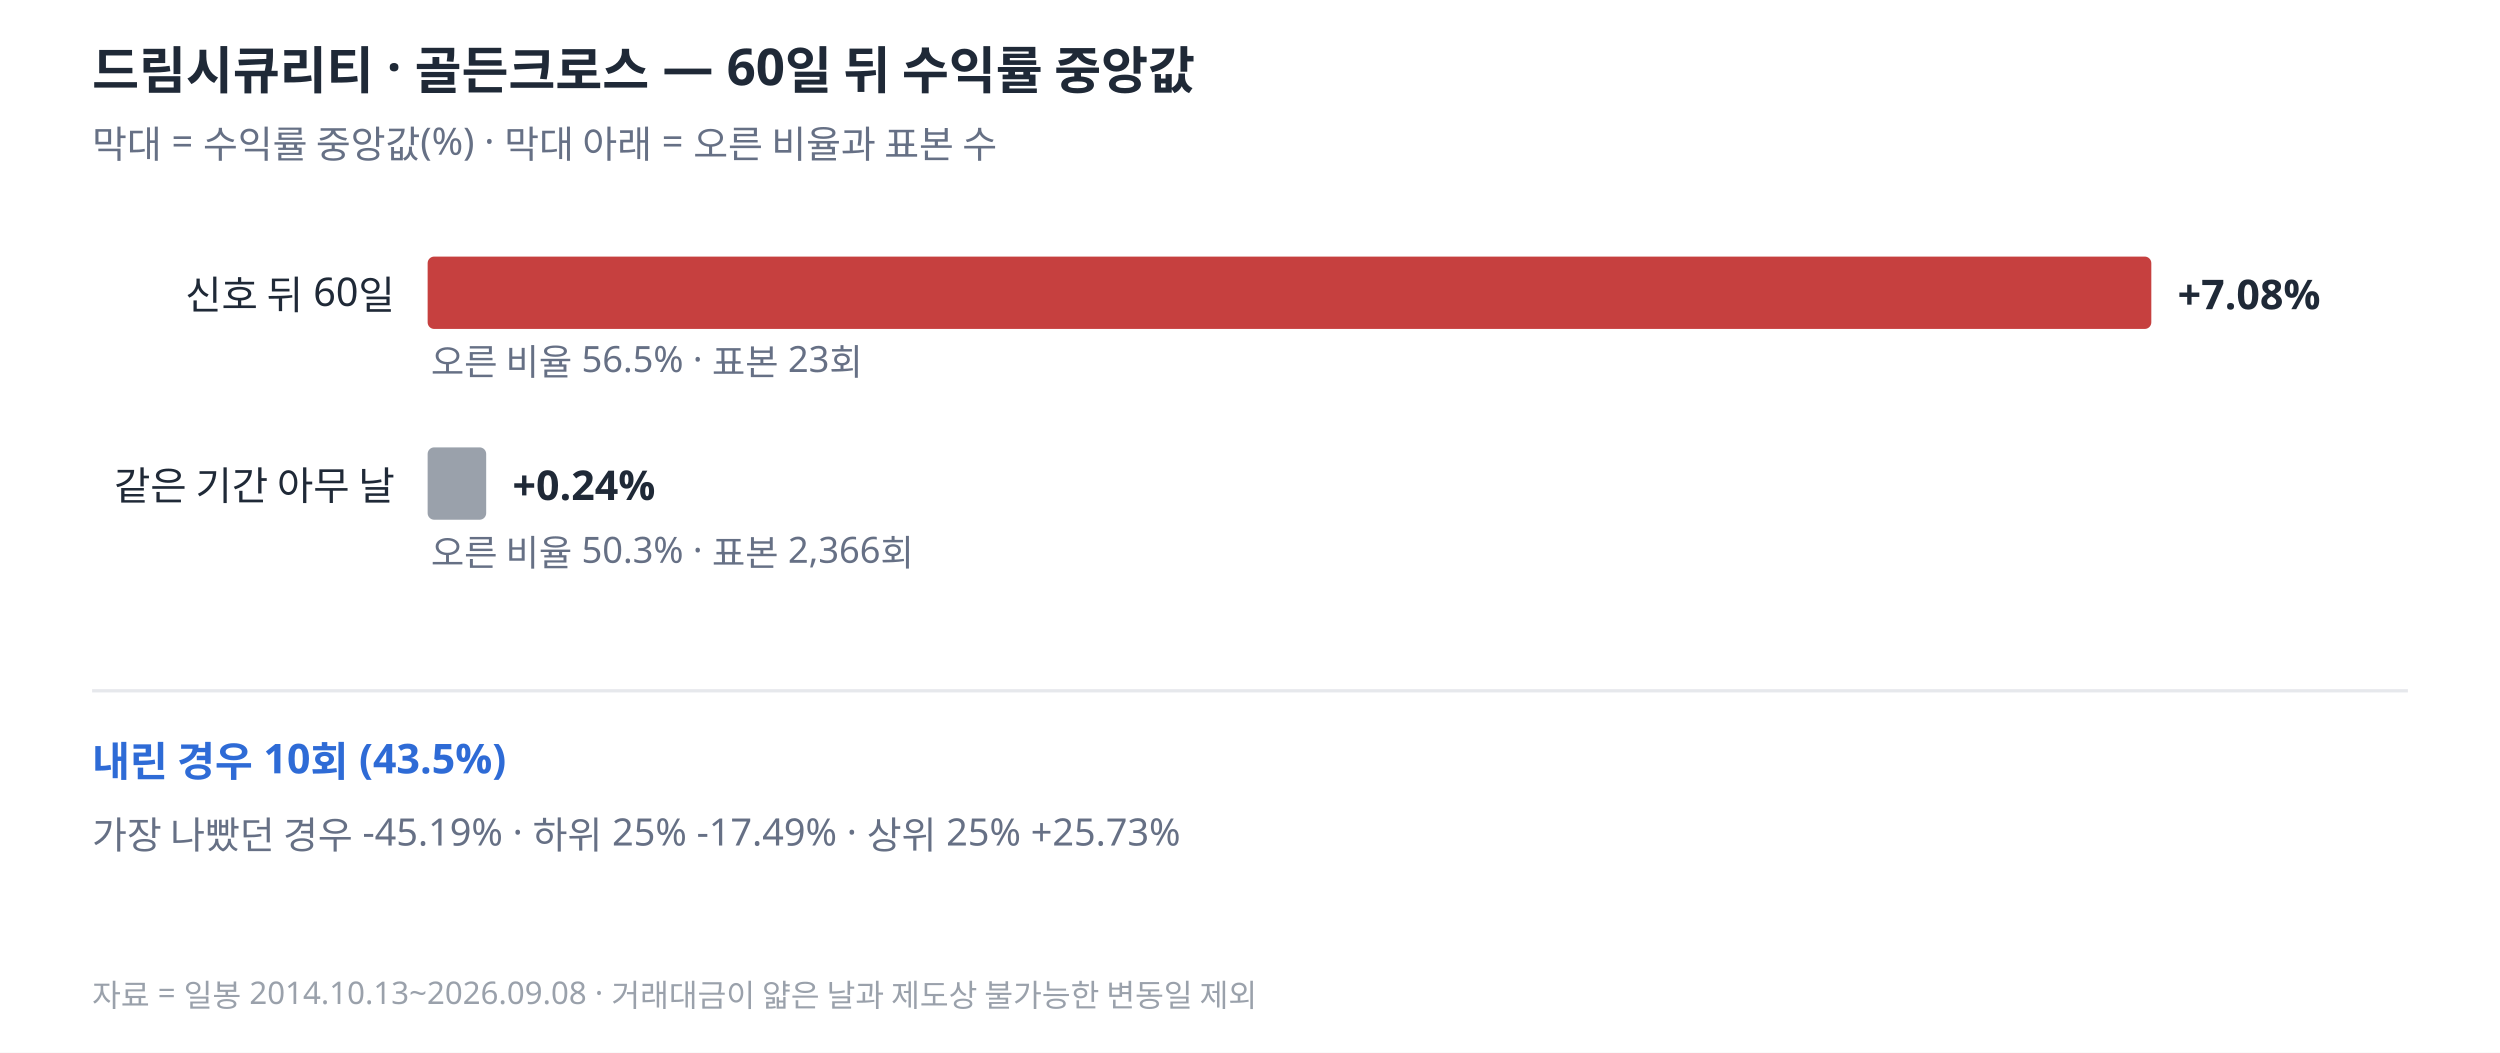
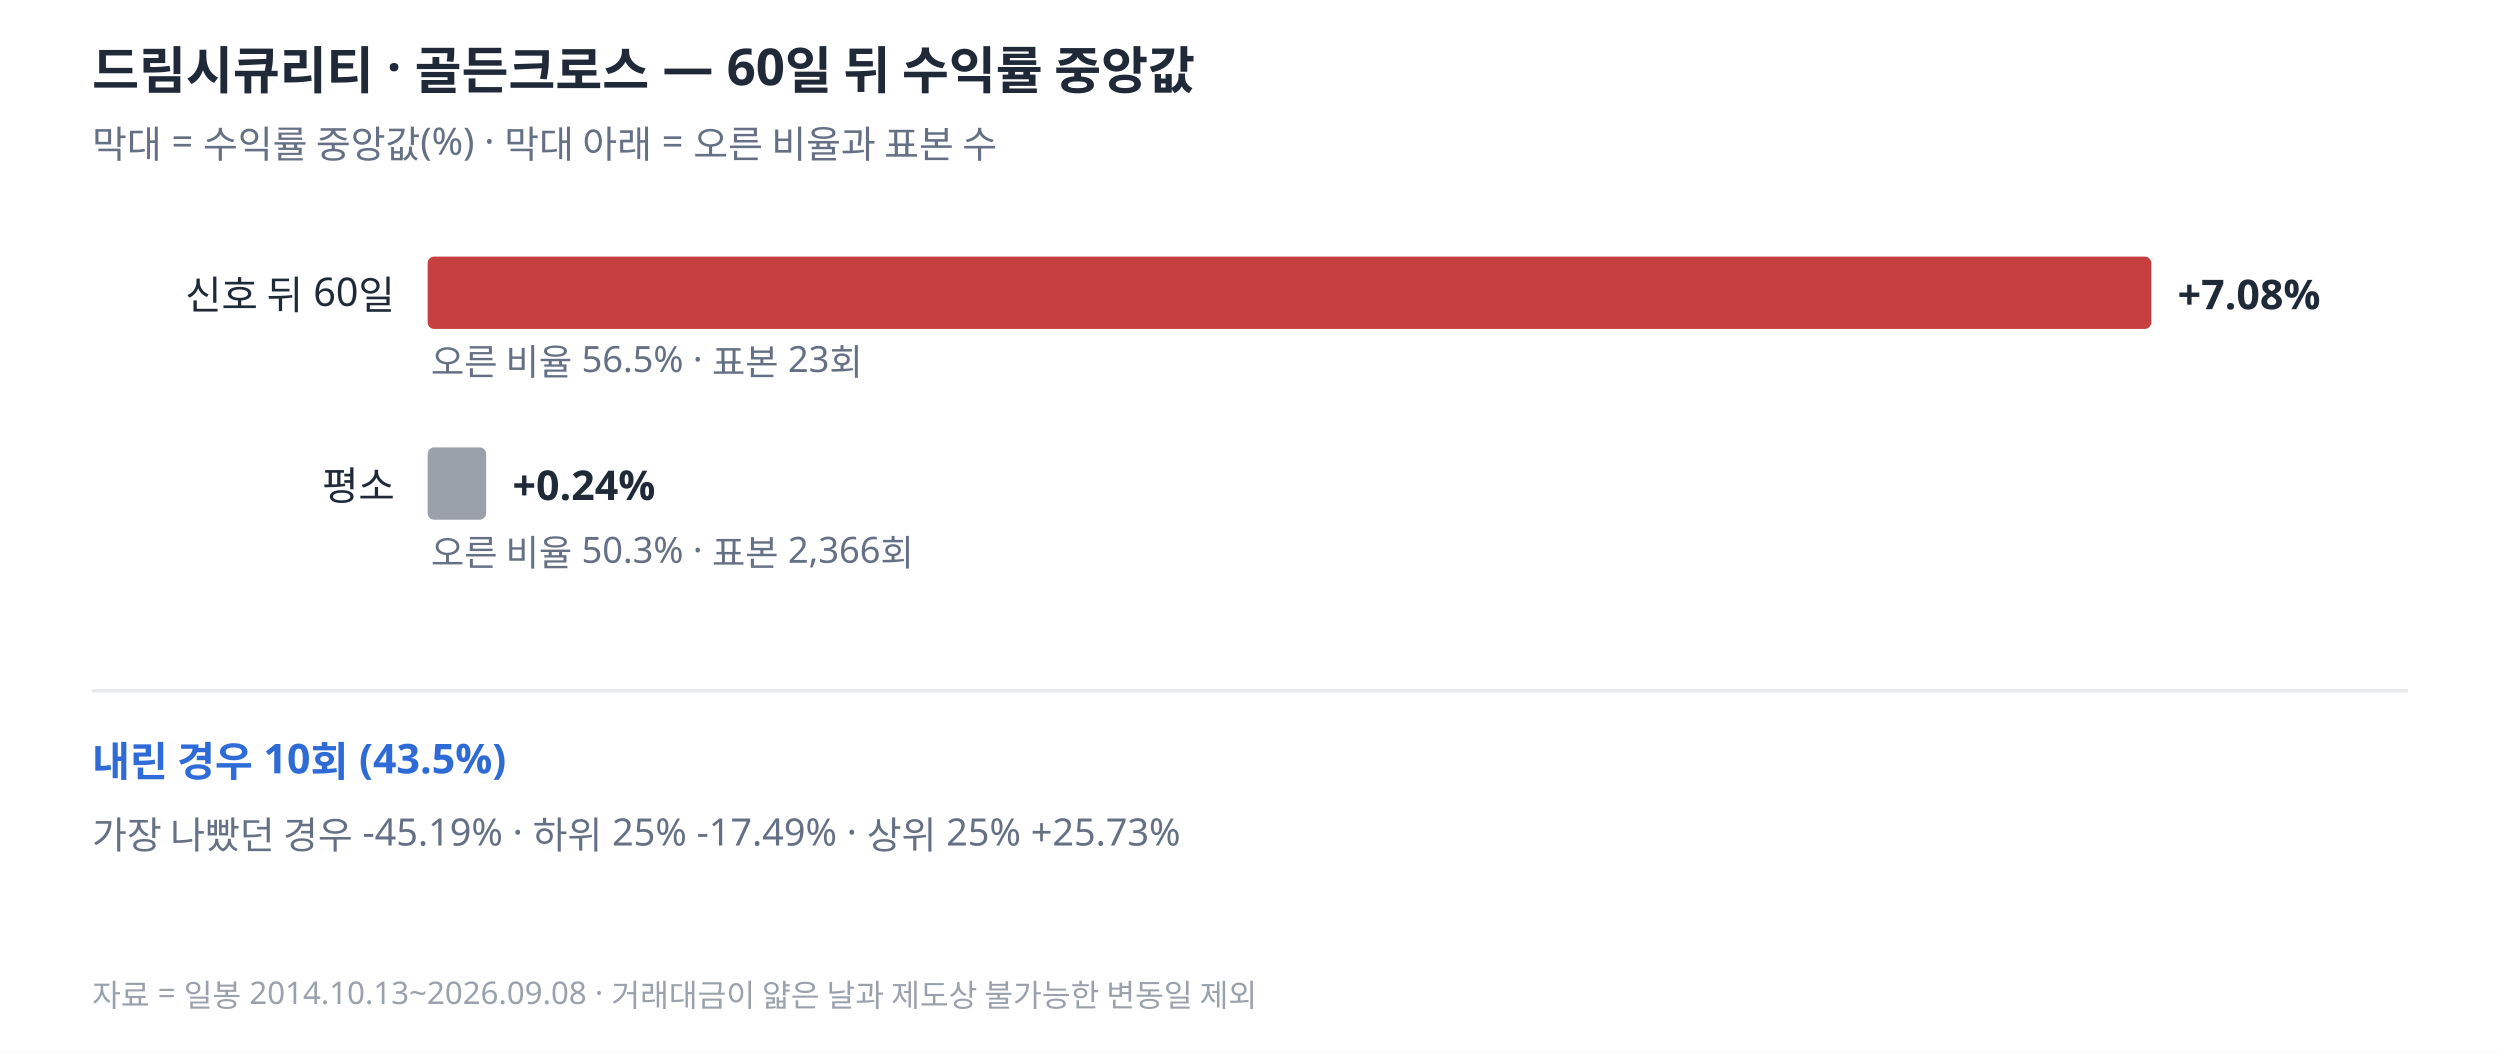
<svg xmlns="http://www.w3.org/2000/svg" viewBox="0 0 760 320" width="760" height="320" font-family="Malgun Gothic, 맑은 고딕, sans-serif">
  <rect width="760" height="320" fill="#FFFFFF" />
  <text x="28" y="27" font-size="15.5" font-weight="700" fill="#1F2937">드림시큐리티 · 골든크로스 — 60일 뒤 수익률 중앙값</text>
  <text x="28" y="48" font-size="11.5" fill="#667085">막대 = 수익률 중앙값(%) · 막대 아래 = 오른 비율과 표본 수</text>
  <text x="120" y="94" font-size="12" text-anchor="end" fill="#1F2937">신호 뒤 60일</text>
  <rect x="130.0" y="78" width="524.0" height="22" fill="#C6403F" rx="2" />
  <text x="662.0" y="94" font-size="12.5" font-weight="700" fill="#1F2937">+7.08%</text>
  <text x="131.0" y="114" font-size="11" fill="#667085">오른 비율 56.5% · 표본 23회</text>
-   <text x="120" y="152" font-size="12" text-anchor="end" fill="#1F2937">같은 기간 아무 날</text>
+   <text x="120" y="152" font-size="12" text-anchor="end" fill="#1F2937">평소</text>
  <rect x="130.0" y="136" width="17.8" height="22" fill="#9AA1AB" rx="2" />
  <text x="155.8" y="152" font-size="12.5" font-weight="700" fill="#1F2937">+0.24%</text>
  <text x="131.0" y="172" font-size="11" fill="#667085">오른 비율 50.3% · 표본 2,366회</text>
  <line x1="28" y1="210" x2="732" y2="210" stroke="#E6E8EC" />
  <text x="28" y="236" font-size="12.5" font-weight="700" fill="#2E6BD6">내린 경우 10회 (43.5%)</text>
  <text x="28" y="258" font-size="11.5" fill="#667085">가장 나빴던 경우 -45.19% · 하위 25% -17.49% · 상위 25% +25.73%</text>
  <text x="28" y="306" font-size="9.5" fill="#9AA1AB">자료 = 일봉 2014.10.13~2026.09.08 · 거래대금이 얇은 날과 제도상 불가능한 변동일 제외</text>
</svg>
